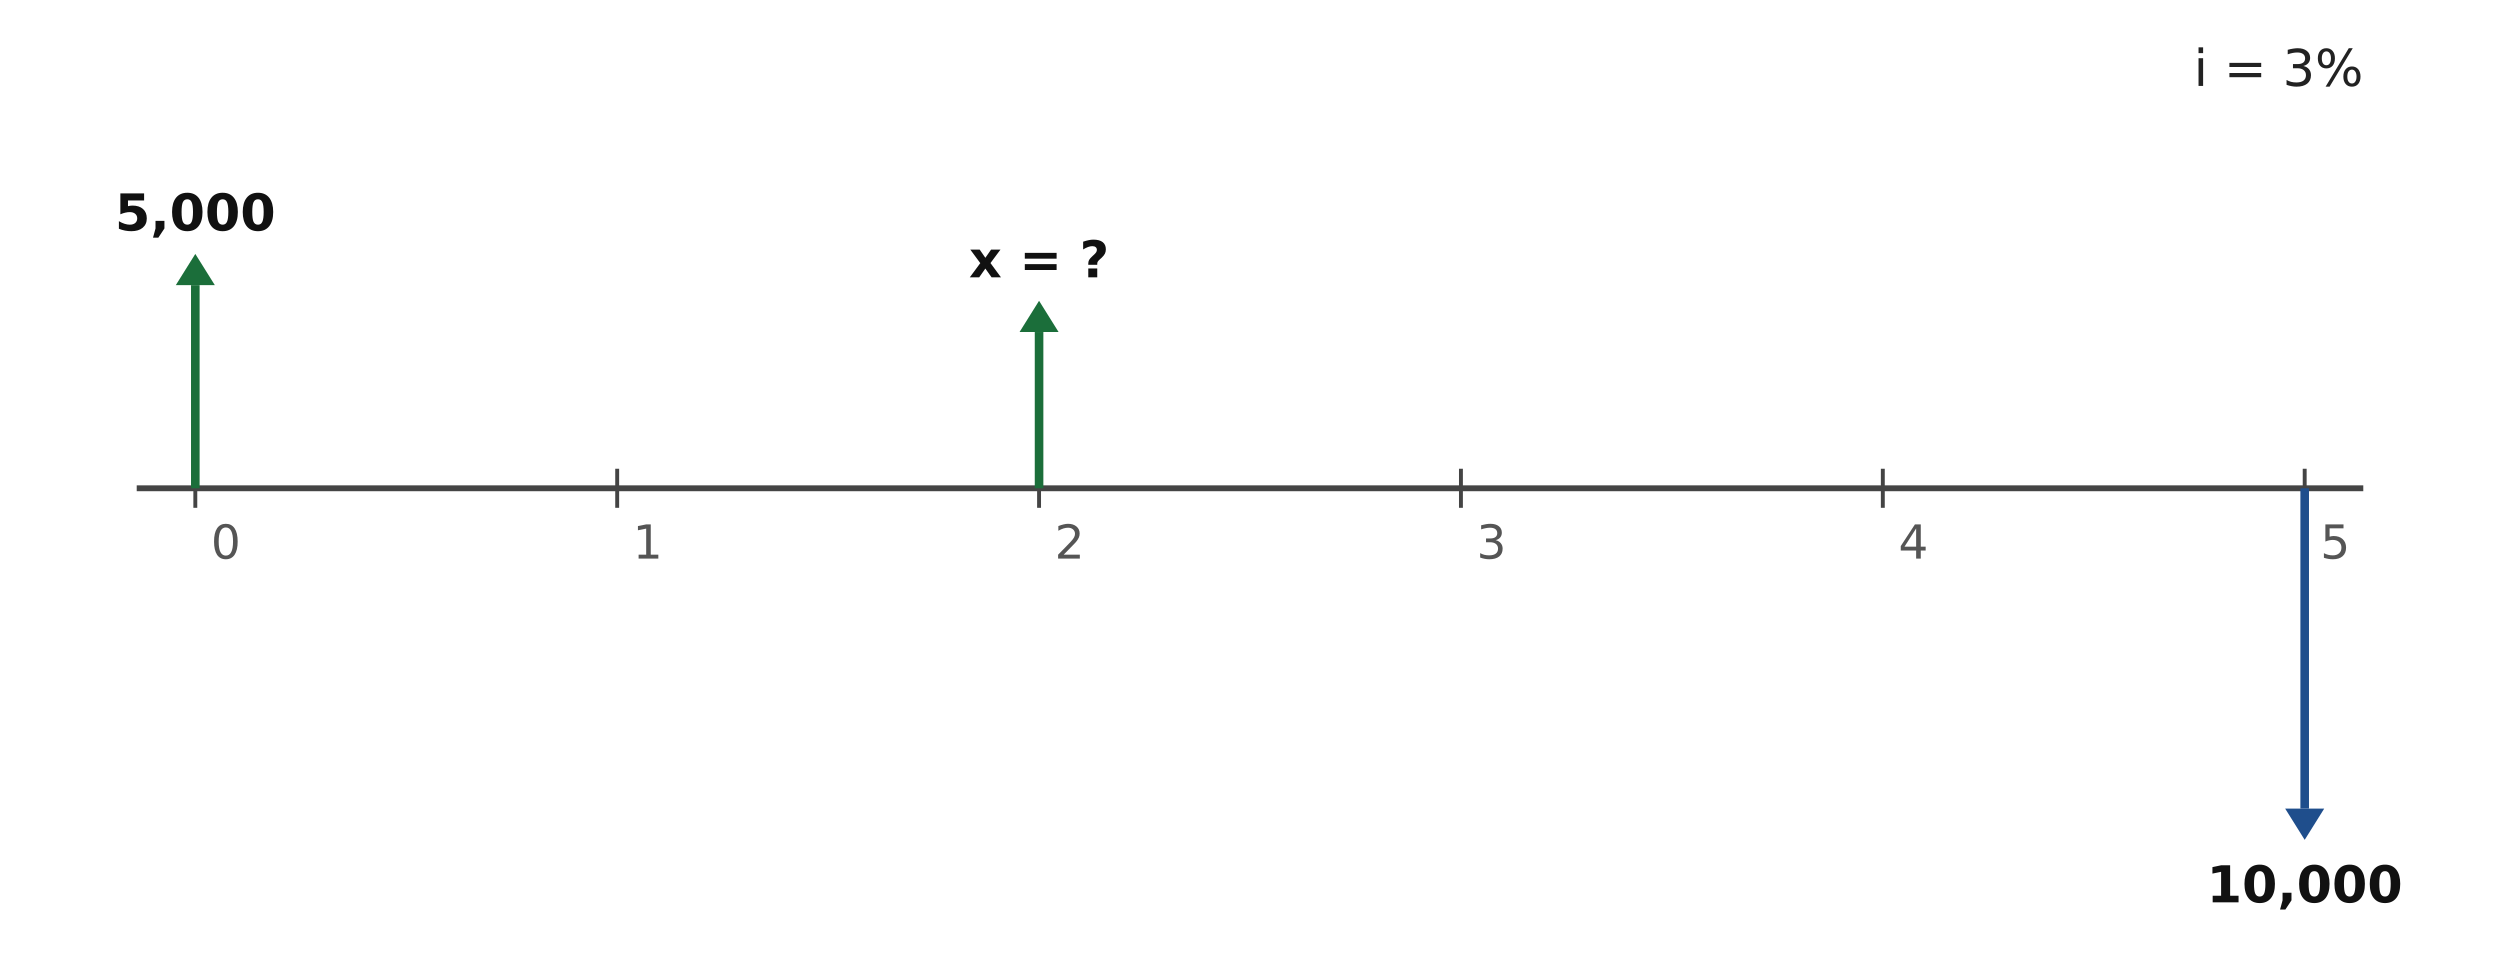
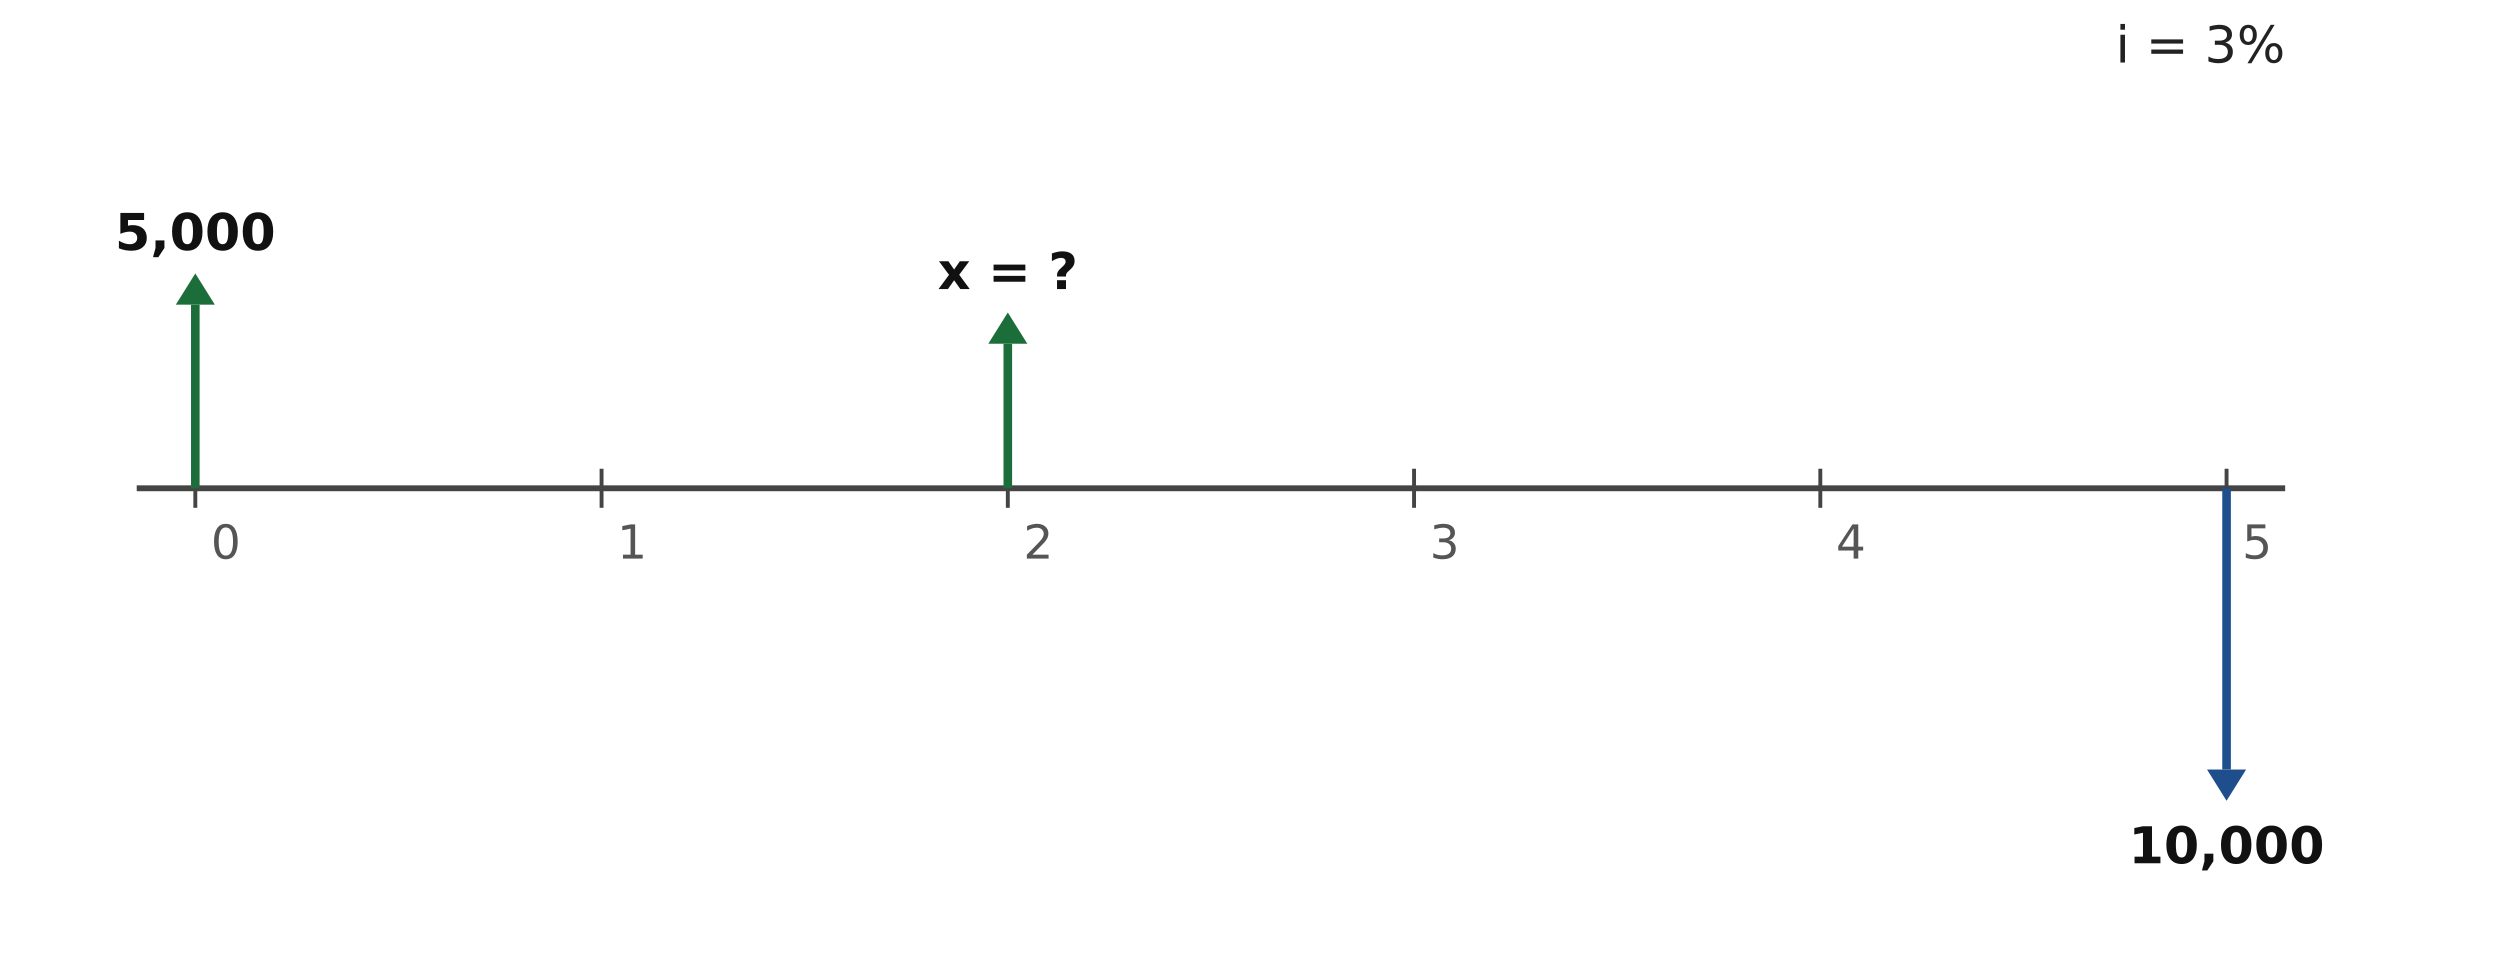
<svg xmlns="http://www.w3.org/2000/svg" viewBox="0 0 640 250" width="640" height="250" font-family="DejaVu Sans, Arial, sans-serif" font-size="13">
-   <line x1="35" y1="125" x2="605" y2="125" stroke="#444" stroke-width="1.5" />
+   <line x1="35" y1="125" x2="585" y2="125" stroke="#444" stroke-width="1.5" />
  <line x1="50.0" y1="120" x2="50.0" y2="130" stroke="#444" />
  <text x="54.0" y="143" fill="#555" font-size="12">0</text>
-   <line x1="158.0" y1="120" x2="158.0" y2="130" stroke="#444" />
-   <text x="162.0" y="143" fill="#555" font-size="12">1</text>
-   <line x1="266.0" y1="120" x2="266.0" y2="130" stroke="#444" />
-   <text x="270.0" y="143" fill="#555" font-size="12">2</text>
-   <line x1="374.0" y1="120" x2="374.0" y2="130" stroke="#444" />
-   <text x="378.0" y="143" fill="#555" font-size="12">3</text>
-   <line x1="482.0" y1="120" x2="482.0" y2="130" stroke="#444" />
-   <text x="486.0" y="143" fill="#555" font-size="12">4</text>
-   <line x1="590.0" y1="120" x2="590.0" y2="130" stroke="#444" />
-   <text x="594.0" y="143" fill="#555" font-size="12">5</text>
-   <text x="605" y="22" text-anchor="end" fill="#222">i = 3%</text>
-   <line x1="50.0" y1="125" x2="50.0" y2="73.0" stroke="#1b6e3a" stroke-width="2.2" />
-   <path d="M45.0 73.0 L55.0 73.0 L50.0 65.0 Z" fill="#1b6e3a" />
-   <text x="50.0" y="59.0" text-anchor="middle" fill="#111" font-weight="bold">5,000</text>
-   <line x1="266.0" y1="125" x2="266.0" y2="85.0" stroke="#1b6e3a" stroke-width="2.2" />
-   <path d="M261.0 85.0 L271.0 85.0 L266.0 77.0 Z" fill="#1b6e3a" />
-   <text x="266.0" y="71.0" text-anchor="middle" fill="#111" font-weight="bold">x = ?</text>
-   <line x1="590.0" y1="125" x2="590.0" y2="207.0" stroke="#1f4e8c" stroke-width="2.2" />
-   <path d="M585.0 207.0 L595.0 207.0 L590.0 215.0 Z" fill="#1f4e8c" />
-   <text x="590.0" y="231.0" text-anchor="middle" fill="#111" font-weight="bold">10,000</text>
+   <line x1="154.0" y1="120" x2="154.0" y2="130" stroke="#444" />
+   <text x="158.0" y="143" fill="#555" font-size="12">1</text>
+   <line x1="258.0" y1="120" x2="258.0" y2="130" stroke="#444" />
+   <text x="262.0" y="143" fill="#555" font-size="12">2</text>
+   <line x1="362.0" y1="120" x2="362.0" y2="130" stroke="#444" />
+   <text x="366.0" y="143" fill="#555" font-size="12">3</text>
+   <line x1="466.0" y1="120" x2="466.0" y2="130" stroke="#444" />
+   <text x="470.0" y="143" fill="#555" font-size="12">4</text>
+   <line x1="570.0" y1="120" x2="570.0" y2="130" stroke="#444" />
+   <text x="574.0" y="143" fill="#555" font-size="12">5</text>
+   <text x="585" y="16" text-anchor="end" fill="#222">i = 3%</text>
+   <line x1="50.0" y1="125" x2="50.0" y2="78.0" stroke="#1b6e3a" stroke-width="2.2" />
+   <path d="M45.0 78.0 L55.0 78.0 L50.0 70.0 Z" fill="#1b6e3a" />
+   <text x="50.0" y="64.0" text-anchor="middle" fill="#111" font-weight="bold">5,000</text>
+   <line x1="258.0" y1="125" x2="258.0" y2="88.0" stroke="#1b6e3a" stroke-width="2.2" />
+   <path d="M253.0 88.0 L263.0 88.0 L258.0 80.0 Z" fill="#1b6e3a" />
+   <text x="258.0" y="74.0" text-anchor="middle" fill="#111" font-weight="bold">x = ?</text>
+   <line x1="570.0" y1="125" x2="570.0" y2="197.0" stroke="#1f4e8c" stroke-width="2.2" />
+   <path d="M565.0 197.0 L575.0 197.0 L570.0 205.0 Z" fill="#1f4e8c" />
+   <text x="570.0" y="221.0" text-anchor="middle" fill="#111" font-weight="bold">10,000</text>
</svg>
